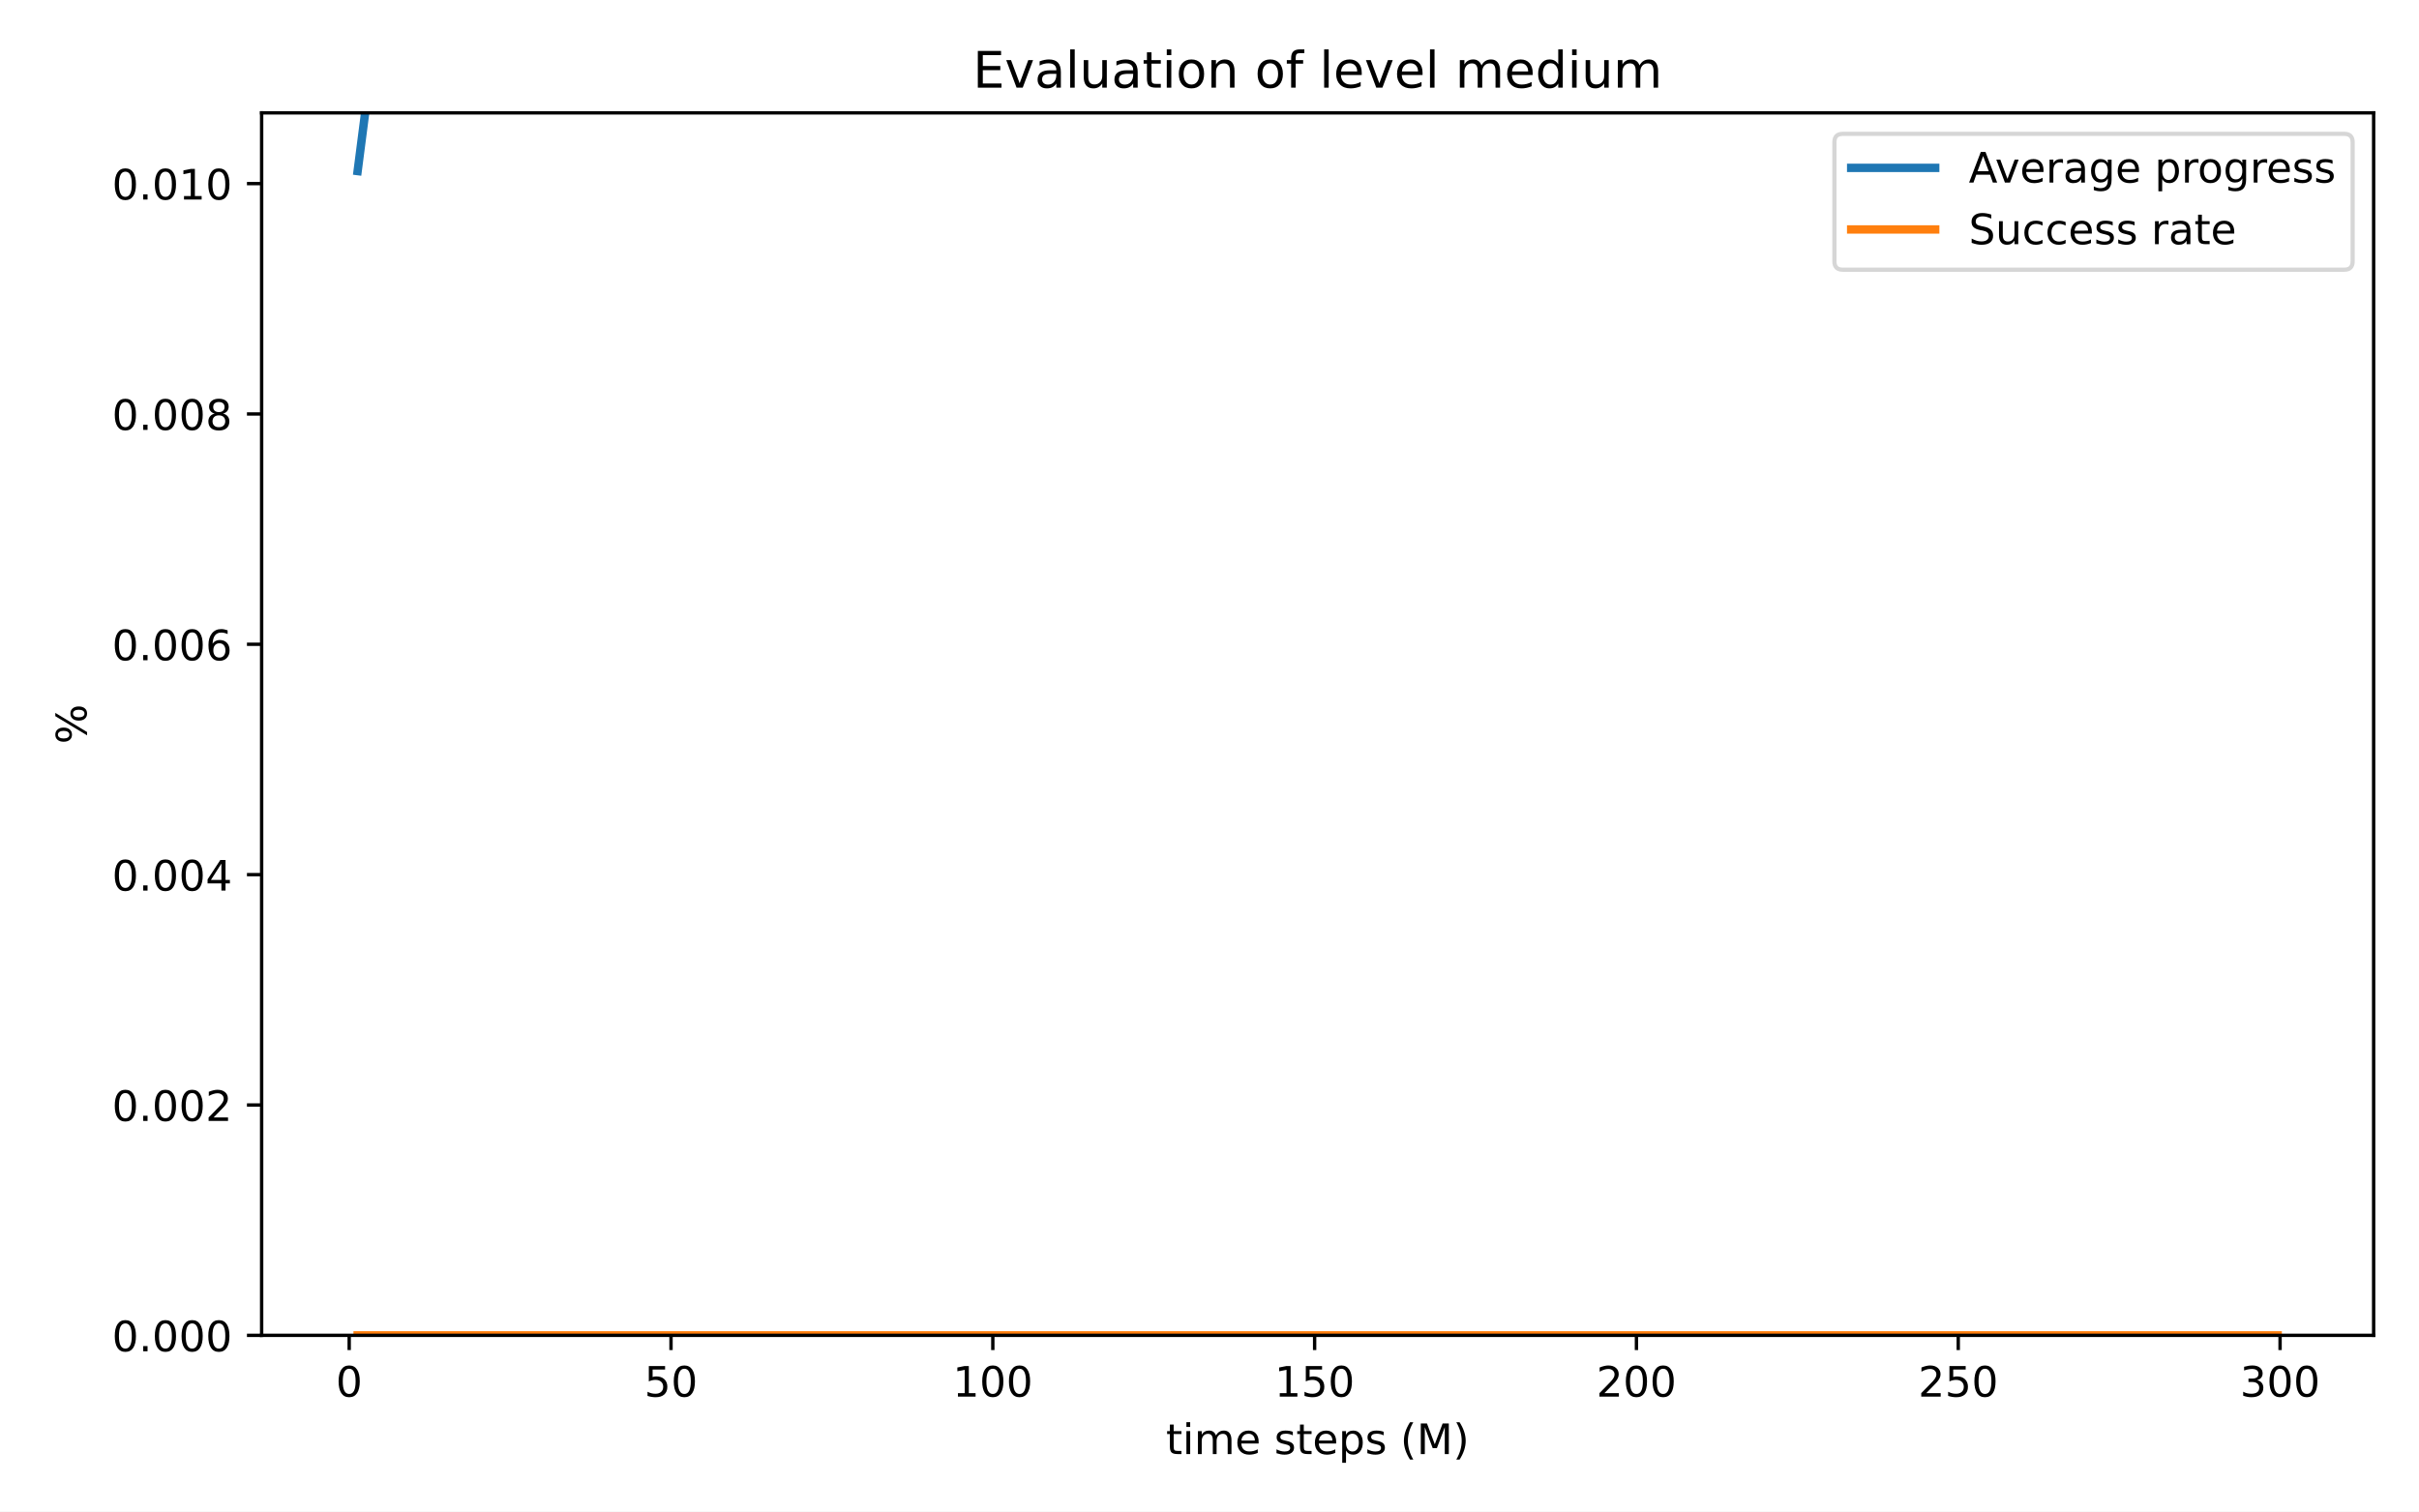
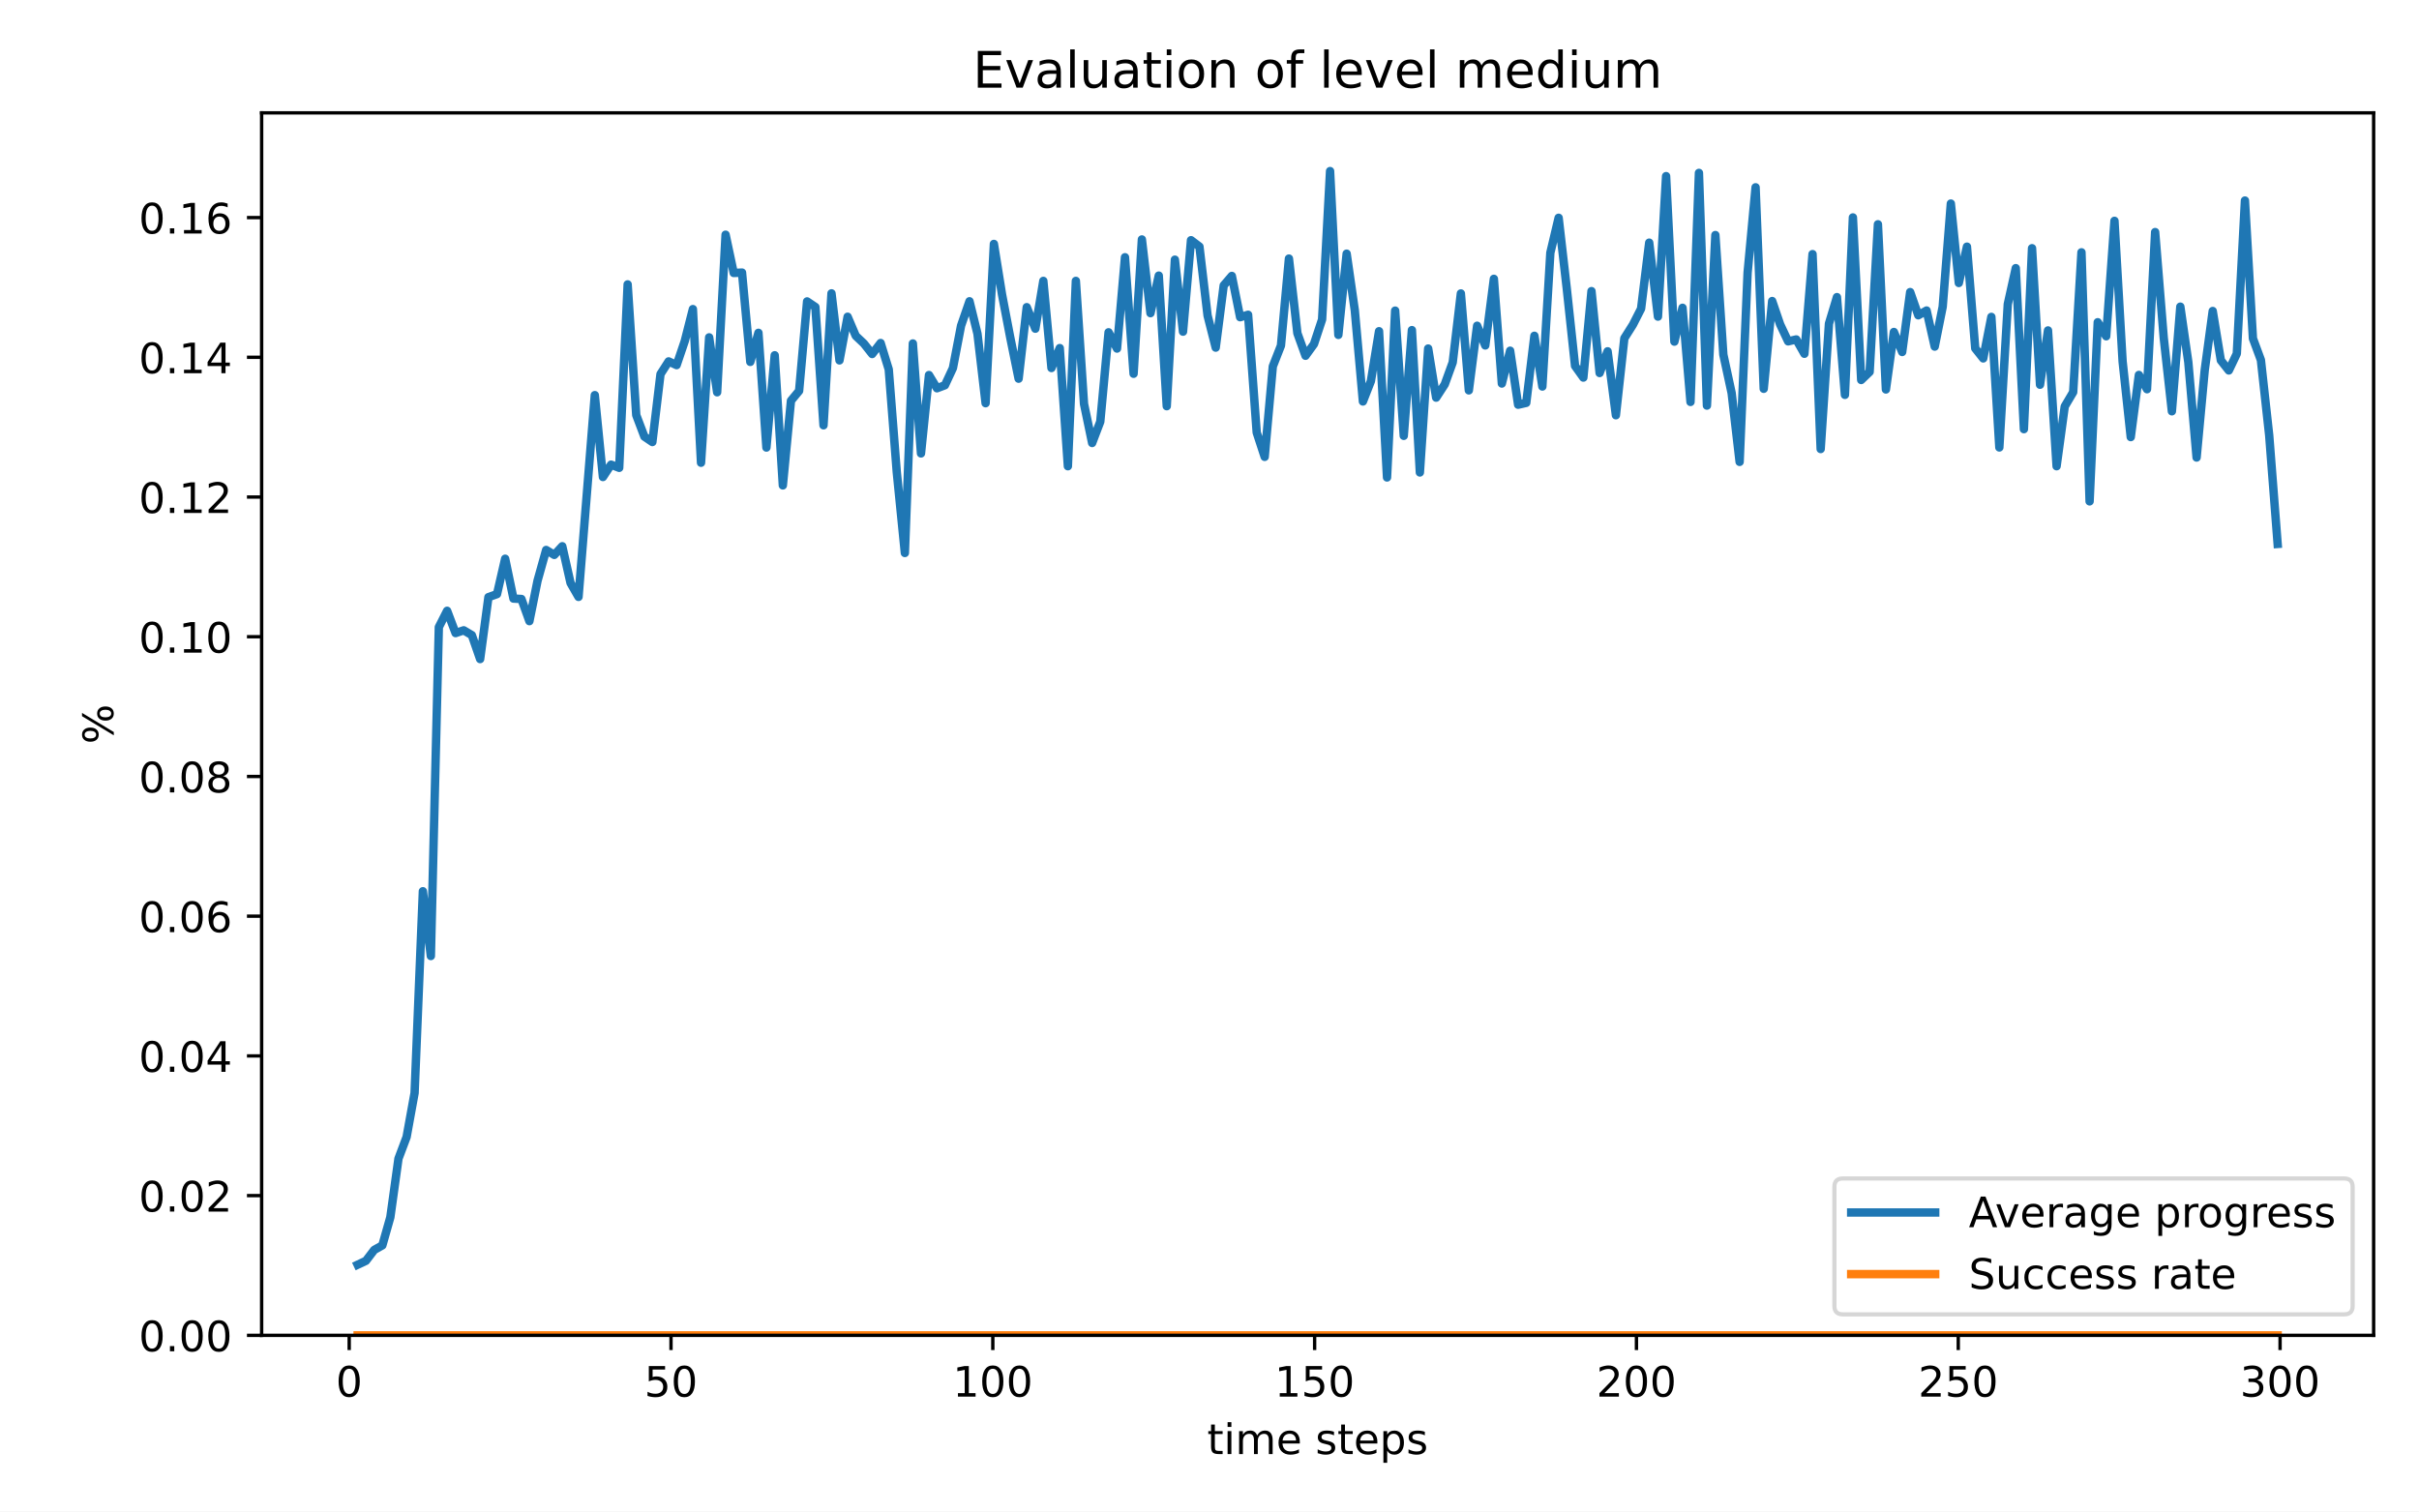
<svg xmlns="http://www.w3.org/2000/svg" xmlns:xlink="http://www.w3.org/1999/xlink" width="576pt" height="360pt" viewBox="0 0 576 360" version="1.1">
  <defs>
    <style type="text/css">*{stroke-linejoin: round; stroke-linecap: butt}</style>
  </defs>
  <g id="figure_1">
    <g id="patch_1">
      <path d="M 0 360  L 576 360  L 576 0  L 0 0  z " style="fill: #ffffff" />
    </g>
    <g id="axes_1">
      <g id="patch_2">
        <path d="M 62.3 318.04  L 565.2 318.04  L 565.2 26.88  L 62.3 26.88  z " style="fill: #ffffff" />
      </g>
      <g id="matplotlib.axis_1">
        <g id="xtick_1">
          <g id="line2d_1">
            <defs>
-               <path id="m593a479beb" d="M 0 0  L 0 3.5  " style="stroke: #000000; stroke-width: 0.8" />
-             </defs>
-             <g>
-               <use xlink:href="#m593a479beb" x="83.148" y="318.04" style="stroke: #000000; stroke-width: 0.8" />
+               <path id="m5a0df7fa68" d="M 0 0  L 0 3.5  " style="stroke: #000000; stroke-width: 0.8" />
+             </defs>
+             <g>
+               <use xlink:href="#m5a0df7fa68" x="83.148" y="318.04" style="stroke: #000000; stroke-width: 0.8" />
            </g>
          </g>
          <g id="text_1">
            <g transform="translate(79.96712 332.6384) scale(0.1 -0.1)">
              <defs>
                <path id="DejaVuSans-30" d="M 2034 4250  Q 1547 4250 1301 3770  Q 1056 3291 1056 2328  Q 1056 1369 1301 889  Q 1547 409 2034 409  Q 2525 409 2770 889  Q 3016 1369 3016 2328  Q 3016 3291 2770 3770  Q 2525 4250 2034 4250  z M 2034 4750  Q 2819 4750 3233 4129  Q 3647 3509 3647 2328  Q 3647 1150 3233 529  Q 2819 -91 2034 -91  Q 1250 -91 836 529  Q 422 1150 422 2328  Q 422 3509 836 4129  Q 1250 4750 2034 4750  z " transform="scale(0.015625)" />
              </defs>
              <use xlink:href="#DejaVuSans-30" />
            </g>
          </g>
        </g>
        <g id="xtick_2">
          <g id="line2d_2">
            <g>
-               <use xlink:href="#m593a479beb" x="159.777" y="318.04" style="stroke: #000000; stroke-width: 0.8" />
+               <use xlink:href="#m5a0df7fa68" x="159.777" y="318.04" style="stroke: #000000; stroke-width: 0.8" />
            </g>
          </g>
          <g id="text_2">
            <g transform="translate(153.4142 332.6384) scale(0.1 -0.1)">
              <defs>
                <path id="DejaVuSans-35" d="M 691 4666  L 3169 4666  L 3169 4134  L 1269 4134  L 1269 2991  Q 1406 3038 1543 3061  Q 1681 3084 1819 3084  Q 2600 3084 3056 2656  Q 3513 2228 3513 1497  Q 3513 744 3044 326  Q 2575 -91 1722 -91  Q 1428 -91 1123 -41  Q 819 9 494 109  L 494 744  Q 775 591 1075 516  Q 1375 441 1709 441  Q 2250 441 2565 725  Q 2881 1009 2881 1497  Q 2881 1984 2565 2268  Q 2250 2553 1709 2553  Q 1456 2553 1204 2497  Q 953 2441 691 2322  L 691 4666  z " transform="scale(0.015625)" />
              </defs>
              <use xlink:href="#DejaVuSans-35" />
              <use xlink:href="#DejaVuSans-30" transform="translate(63.62305 0)" />
            </g>
          </g>
        </g>
        <g id="xtick_3">
          <g id="line2d_3">
            <g>
-               <use xlink:href="#m593a479beb" x="236.405" y="318.04" style="stroke: #000000; stroke-width: 0.8" />
+               <use xlink:href="#m5a0df7fa68" x="236.405" y="318.04" style="stroke: #000000; stroke-width: 0.8" />
            </g>
          </g>
          <g id="text_3">
            <g transform="translate(226.8614 332.6384) scale(0.1 -0.1)">
              <defs>
                <path id="DejaVuSans-31" d="M 794 531  L 1825 531  L 1825 4091  L 703 3866  L 703 4441  L 1819 4666  L 2450 4666  L 2450 531  L 3481 531  L 3481 0  L 794 0  L 794 531  z " transform="scale(0.015625)" />
              </defs>
              <use xlink:href="#DejaVuSans-31" />
              <use xlink:href="#DejaVuSans-30" transform="translate(63.62305 0)" />
              <use xlink:href="#DejaVuSans-30" transform="translate(127.2461 0)" />
            </g>
          </g>
        </g>
        <g id="xtick_4">
          <g id="line2d_4">
            <g>
-               <use xlink:href="#m593a479beb" x="313.033" y="318.04" style="stroke: #000000; stroke-width: 0.8" />
+               <use xlink:href="#m5a0df7fa68" x="313.033" y="318.04" style="stroke: #000000; stroke-width: 0.8" />
            </g>
          </g>
          <g id="text_4">
            <g transform="translate(303.4897 332.6384) scale(0.1 -0.1)">
              <use xlink:href="#DejaVuSans-31" />
              <use xlink:href="#DejaVuSans-35" transform="translate(63.62305 0)" />
              <use xlink:href="#DejaVuSans-30" transform="translate(127.2461 0)" />
            </g>
          </g>
        </g>
        <g id="xtick_5">
          <g id="line2d_5">
            <g>
-               <use xlink:href="#m593a479beb" x="389.662" y="318.04" style="stroke: #000000; stroke-width: 0.8" />
+               <use xlink:href="#m5a0df7fa68" x="389.662" y="318.04" style="stroke: #000000; stroke-width: 0.8" />
            </g>
          </g>
          <g id="text_5">
            <g transform="translate(380.1181 332.6384) scale(0.1 -0.1)">
              <defs>
                <path id="DejaVuSans-32" d="M 1228 531  L 3431 531  L 3431 0  L 469 0  L 469 531  Q 828 903 1448 1529  Q 2069 2156 2228 2338  Q 2531 2678 2651 2914  Q 2772 3150 2772 3378  Q 2772 3750 2511 3984  Q 2250 4219 1831 4219  Q 1534 4219 1204 4116  Q 875 4013 500 3803  L 500 4441  Q 881 4594 1212 4672  Q 1544 4750 1819 4750  Q 2544 4750 2975 4387  Q 3406 4025 3406 3419  Q 3406 3131 3298 2873  Q 3191 2616 2906 2266  Q 2828 2175 2409 1742  Q 1991 1309 1228 531  z " transform="scale(0.015625)" />
              </defs>
              <use xlink:href="#DejaVuSans-32" />
              <use xlink:href="#DejaVuSans-30" transform="translate(63.62305 0)" />
              <use xlink:href="#DejaVuSans-30" transform="translate(127.2461 0)" />
            </g>
          </g>
        </g>
        <g id="xtick_6">
          <g id="line2d_6">
            <g>
-               <use xlink:href="#m593a479beb" x="466.29" y="318.04" style="stroke: #000000; stroke-width: 0.8" />
+               <use xlink:href="#m5a0df7fa68" x="466.29" y="318.04" style="stroke: #000000; stroke-width: 0.8" />
            </g>
          </g>
          <g id="text_6">
            <g transform="translate(456.7465 332.6384) scale(0.1 -0.1)">
              <use xlink:href="#DejaVuSans-32" />
              <use xlink:href="#DejaVuSans-35" transform="translate(63.62305 0)" />
              <use xlink:href="#DejaVuSans-30" transform="translate(127.2461 0)" />
            </g>
          </g>
        </g>
        <g id="xtick_7">
          <g id="line2d_7">
            <g>
-               <use xlink:href="#m593a479beb" x="542.919" y="318.04" style="stroke: #000000; stroke-width: 0.8" />
+               <use xlink:href="#m5a0df7fa68" x="542.919" y="318.04" style="stroke: #000000; stroke-width: 0.8" />
            </g>
          </g>
          <g id="text_7">
            <g transform="translate(533.3749 332.6384) scale(0.1 -0.1)">
              <defs>
                <path id="DejaVuSans-33" d="M 2597 2516  Q 3050 2419 3304 2112  Q 3559 1806 3559 1356  Q 3559 666 3084 287  Q 2609 -91 1734 -91  Q 1441 -91 1130 -33  Q 819 25 488 141  L 488 750  Q 750 597 1062 519  Q 1375 441 1716 441  Q 2309 441 2620 675  Q 2931 909 2931 1356  Q 2931 1769 2642 2001  Q 2353 2234 1838 2234  L 1294 2234  L 1294 2753  L 1863 2753  Q 2328 2753 2575 2939  Q 2822 3125 2822 3475  Q 2822 3834 2567 4026  Q 2313 4219 1838 4219  Q 1578 4219 1281 4162  Q 984 4106 628 3988  L 628 4550  Q 988 4650 1302 4700  Q 1616 4750 1894 4750  Q 2613 4750 3031 4423  Q 3450 4097 3450 3541  Q 3450 3153 3228 2886  Q 3006 2619 2597 2516  z " transform="scale(0.015625)" />
              </defs>
              <use xlink:href="#DejaVuSans-33" />
              <use xlink:href="#DejaVuSans-30" transform="translate(63.62305 0)" />
              <use xlink:href="#DejaVuSans-30" transform="translate(127.2461 0)" />
            </g>
          </g>
        </g>
        <g id="text_8">
-           <g transform="translate(277.6398 346.3166) scale(0.1 -0.1)">
+           <g transform="translate(287.4445 346.3166) scale(0.1 -0.1)">
            <defs>
              <path id="DejaVuSans-74" d="M 1172 4494  L 1172 3500  L 2356 3500  L 2356 3053  L 1172 3053  L 1172 1153  Q 1172 725 1289 603  Q 1406 481 1766 481  L 2356 481  L 2356 0  L 1766 0  Q 1100 0 847 248  Q 594 497 594 1153  L 594 3053  L 172 3053  L 172 3500  L 594 3500  L 594 4494  L 1172 4494  z " transform="scale(0.015625)" />
              <path id="DejaVuSans-69" d="M 603 3500  L 1178 3500  L 1178 0  L 603 0  L 603 3500  z M 603 4863  L 1178 4863  L 1178 4134  L 603 4134  L 603 4863  z " transform="scale(0.015625)" />
              <path id="DejaVuSans-6d" d="M 3328 2828  Q 3544 3216 3844 3400  Q 4144 3584 4550 3584  Q 5097 3584 5394 3201  Q 5691 2819 5691 2113  L 5691 0  L 5113 0  L 5113 2094  Q 5113 2597 4934 2840  Q 4756 3084 4391 3084  Q 3944 3084 3684 2787  Q 3425 2491 3425 1978  L 3425 0  L 2847 0  L 2847 2094  Q 2847 2600 2669 2842  Q 2491 3084 2119 3084  Q 1678 3084 1418 2786  Q 1159 2488 1159 1978  L 1159 0  L 581 0  L 581 3500  L 1159 3500  L 1159 2956  Q 1356 3278 1631 3431  Q 1906 3584 2284 3584  Q 2666 3584 2933 3390  Q 3200 3197 3328 2828  z " transform="scale(0.015625)" />
              <path id="DejaVuSans-65" d="M 3597 1894  L 3597 1613  L 953 1613  Q 991 1019 1311 708  Q 1631 397 2203 397  Q 2534 397 2845 478  Q 3156 559 3463 722  L 3463 178  Q 3153 47 2828 -22  Q 2503 -91 2169 -91  Q 1331 -91 842 396  Q 353 884 353 1716  Q 353 2575 817 3079  Q 1281 3584 2069 3584  Q 2775 3584 3186 3129  Q 3597 2675 3597 1894  z M 3022 2063  Q 3016 2534 2758 2815  Q 2500 3097 2075 3097  Q 1594 3097 1305 2825  Q 1016 2553 972 2059  L 3022 2063  z " transform="scale(0.015625)" />
              <path id="DejaVuSans-20" transform="scale(0.015625)" />
              <path id="DejaVuSans-73" d="M 2834 3397  L 2834 2853  Q 2591 2978 2328 3040  Q 2066 3103 1784 3103  Q 1356 3103 1142 2972  Q 928 2841 928 2578  Q 928 2378 1081 2264  Q 1234 2150 1697 2047  L 1894 2003  Q 2506 1872 2764 1633  Q 3022 1394 3022 966  Q 3022 478 2636 193  Q 2250 -91 1575 -91  Q 1294 -91 989 -36  Q 684 19 347 128  L 347 722  Q 666 556 975 473  Q 1284 391 1588 391  Q 1994 391 2212 530  Q 2431 669 2431 922  Q 2431 1156 2273 1281  Q 2116 1406 1581 1522  L 1381 1569  Q 847 1681 609 1914  Q 372 2147 372 2553  Q 372 3047 722 3315  Q 1072 3584 1716 3584  Q 2034 3584 2315 3537  Q 2597 3491 2834 3397  z " transform="scale(0.015625)" />
              <path id="DejaVuSans-70" d="M 1159 525  L 1159 -1331  L 581 -1331  L 581 3500  L 1159 3500  L 1159 2969  Q 1341 3281 1617 3432  Q 1894 3584 2278 3584  Q 2916 3584 3314 3078  Q 3713 2572 3713 1747  Q 3713 922 3314 415  Q 2916 -91 2278 -91  Q 1894 -91 1617 61  Q 1341 213 1159 525  z M 3116 1747  Q 3116 2381 2855 2742  Q 2594 3103 2138 3103  Q 1681 3103 1420 2742  Q 1159 2381 1159 1747  Q 1159 1113 1420 752  Q 1681 391 2138 391  Q 2594 391 2855 752  Q 3116 1113 3116 1747  z " transform="scale(0.015625)" />
-               <path id="DejaVuSans-28" d="M 1984 4856  Q 1566 4138 1362 3434  Q 1159 2731 1159 2009  Q 1159 1288 1364 580  Q 1569 -128 1984 -844  L 1484 -844  Q 1016 -109 783 600  Q 550 1309 550 2009  Q 550 2706 781 3412  Q 1013 4119 1484 4856  L 1984 4856  z " transform="scale(0.015625)" />
-               <path id="DejaVuSans-4d" d="M 628 4666  L 1569 4666  L 2759 1491  L 3956 4666  L 4897 4666  L 4897 0  L 4281 0  L 4281 4097  L 3078 897  L 2444 897  L 1241 4097  L 1241 0  L 628 0  L 628 4666  z " transform="scale(0.015625)" />
-               <path id="DejaVuSans-29" d="M 513 4856  L 1013 4856  Q 1481 4119 1714 3412  Q 1947 2706 1947 2009  Q 1947 1309 1714 600  Q 1481 -109 1013 -844  L 513 -844  Q 928 -128 1133 580  Q 1338 1288 1338 2009  Q 1338 2731 1133 3434  Q 928 4138 513 4856  z " transform="scale(0.015625)" />
            </defs>
            <use xlink:href="#DejaVuSans-74" />
            <use xlink:href="#DejaVuSans-69" transform="translate(39.20898 0)" />
            <use xlink:href="#DejaVuSans-6d" transform="translate(66.99219 0)" />
            <use xlink:href="#DejaVuSans-65" transform="translate(164.4043 0)" />
            <use xlink:href="#DejaVuSans-20" transform="translate(225.9277 0)" />
            <use xlink:href="#DejaVuSans-73" transform="translate(257.7148 0)" />
            <use xlink:href="#DejaVuSans-74" transform="translate(309.8145 0)" />
            <use xlink:href="#DejaVuSans-65" transform="translate(349.0234 0)" />
            <use xlink:href="#DejaVuSans-70" transform="translate(410.5469 0)" />
            <use xlink:href="#DejaVuSans-73" transform="translate(474.0234 0)" />
-             <use xlink:href="#DejaVuSans-20" transform="translate(526.123 0)" />
-             <use xlink:href="#DejaVuSans-28" transform="translate(557.9102 0)" />
-             <use xlink:href="#DejaVuSans-4d" transform="translate(596.9238 0)" />
-             <use xlink:href="#DejaVuSans-29" transform="translate(683.2031 0)" />
          </g>
        </g>
      </g>
      <g id="matplotlib.axis_2">
        <g id="ytick_1">
          <g id="line2d_8">
            <defs>
-               <path id="mda7698046b" d="M 0 0  L -3.5 0  " style="stroke: #000000; stroke-width: 0.8" />
-             </defs>
-             <g>
-               <use xlink:href="#mda7698046b" x="62.3" y="318.04" style="stroke: #000000; stroke-width: 0.8" />
+               <path id="m6da46400db" d="M 0 0  L -3.5 0  " style="stroke: #000000; stroke-width: 0.8" />
+             </defs>
+             <g>
+               <use xlink:href="#m6da46400db" x="62.3" y="318.04" style="stroke: #000000; stroke-width: 0.8" />
            </g>
          </g>
          <g id="text_9">
-             <g transform="translate(26.67188 321.8392) scale(0.1 -0.1)">
+             <g transform="translate(33.03437 321.8392) scale(0.1 -0.1)">
              <defs>
                <path id="DejaVuSans-2e" d="M 684 794  L 1344 794  L 1344 0  L 684 0  L 684 794  z " transform="scale(0.015625)" />
              </defs>
              <use xlink:href="#DejaVuSans-30" />
              <use xlink:href="#DejaVuSans-2e" transform="translate(63.62305 0)" />
              <use xlink:href="#DejaVuSans-30" transform="translate(95.41016 0)" />
              <use xlink:href="#DejaVuSans-30" transform="translate(159.0332 0)" />
-               <use xlink:href="#DejaVuSans-30" transform="translate(222.6562 0)" />
            </g>
          </g>
        </g>
        <g id="ytick_2">
          <g id="line2d_9">
            <g>
-               <use xlink:href="#mda7698046b" x="62.3" y="263.177" style="stroke: #000000; stroke-width: 0.8" />
+               <use xlink:href="#m6da46400db" x="62.3" y="284.762" style="stroke: #000000; stroke-width: 0.8" />
            </g>
          </g>
          <g id="text_10">
-             <g transform="translate(26.67188 266.9765) scale(0.1 -0.1)">
+             <g transform="translate(33.03437 288.5615) scale(0.1 -0.1)">
              <use xlink:href="#DejaVuSans-30" />
              <use xlink:href="#DejaVuSans-2e" transform="translate(63.62305 0)" />
              <use xlink:href="#DejaVuSans-30" transform="translate(95.41016 0)" />
-               <use xlink:href="#DejaVuSans-30" transform="translate(159.0332 0)" />
-               <use xlink:href="#DejaVuSans-32" transform="translate(222.6562 0)" />
+               <use xlink:href="#DejaVuSans-32" transform="translate(159.0332 0)" />
            </g>
          </g>
        </g>
        <g id="ytick_3">
          <g id="line2d_10">
            <g>
-               <use xlink:href="#mda7698046b" x="62.3" y="208.314" style="stroke: #000000; stroke-width: 0.8" />
+               <use xlink:href="#m6da46400db" x="62.3" y="251.485" style="stroke: #000000; stroke-width: 0.8" />
            </g>
          </g>
          <g id="text_11">
-             <g transform="translate(26.67188 212.1137) scale(0.1 -0.1)">
+             <g transform="translate(33.03437 255.2838) scale(0.1 -0.1)">
              <defs>
                <path id="DejaVuSans-34" d="M 2419 4116  L 825 1625  L 2419 1625  L 2419 4116  z M 2253 4666  L 3047 4666  L 3047 1625  L 3713 1625  L 3713 1100  L 3047 1100  L 3047 0  L 2419 0  L 2419 1100  L 313 1100  L 313 1709  L 2253 4666  z " transform="scale(0.015625)" />
              </defs>
              <use xlink:href="#DejaVuSans-30" />
              <use xlink:href="#DejaVuSans-2e" transform="translate(63.62305 0)" />
              <use xlink:href="#DejaVuSans-30" transform="translate(95.41016 0)" />
-               <use xlink:href="#DejaVuSans-30" transform="translate(159.0332 0)" />
-               <use xlink:href="#DejaVuSans-34" transform="translate(222.6562 0)" />
+               <use xlink:href="#DejaVuSans-34" transform="translate(159.0332 0)" />
            </g>
          </g>
        </g>
        <g id="ytick_4">
          <g id="line2d_11">
            <g>
-               <use xlink:href="#mda7698046b" x="62.3" y="153.452" style="stroke: #000000; stroke-width: 0.8" />
+               <use xlink:href="#m6da46400db" x="62.3" y="218.207" style="stroke: #000000; stroke-width: 0.8" />
            </g>
          </g>
          <g id="text_12">
-             <g transform="translate(26.67188 157.2509) scale(0.1 -0.1)">
+             <g transform="translate(33.03437 222.006) scale(0.1 -0.1)">
              <defs>
                <path id="DejaVuSans-36" d="M 2113 2584  Q 1688 2584 1439 2293  Q 1191 2003 1191 1497  Q 1191 994 1439 701  Q 1688 409 2113 409  Q 2538 409 2786 701  Q 3034 994 3034 1497  Q 3034 2003 2786 2293  Q 2538 2584 2113 2584  z M 3366 4563  L 3366 3988  Q 3128 4100 2886 4159  Q 2644 4219 2406 4219  Q 1781 4219 1451 3797  Q 1122 3375 1075 2522  Q 1259 2794 1537 2939  Q 1816 3084 2150 3084  Q 2853 3084 3261 2657  Q 3669 2231 3669 1497  Q 3669 778 3244 343  Q 2819 -91 2113 -91  Q 1303 -91 875 529  Q 447 1150 447 2328  Q 447 3434 972 4092  Q 1497 4750 2381 4750  Q 2619 4750 2861 4703  Q 3103 4656 3366 4563  z " transform="scale(0.015625)" />
              </defs>
              <use xlink:href="#DejaVuSans-30" />
              <use xlink:href="#DejaVuSans-2e" transform="translate(63.62305 0)" />
              <use xlink:href="#DejaVuSans-30" transform="translate(95.41016 0)" />
-               <use xlink:href="#DejaVuSans-30" transform="translate(159.0332 0)" />
-               <use xlink:href="#DejaVuSans-36" transform="translate(222.6562 0)" />
+               <use xlink:href="#DejaVuSans-36" transform="translate(159.0332 0)" />
            </g>
          </g>
        </g>
        <g id="ytick_5">
          <g id="line2d_12">
            <g>
-               <use xlink:href="#mda7698046b" x="62.3" y="98.589" style="stroke: #000000; stroke-width: 0.8" />
+               <use xlink:href="#m6da46400db" x="62.3" y="184.929" style="stroke: #000000; stroke-width: 0.8" />
            </g>
          </g>
          <g id="text_13">
-             <g transform="translate(26.67188 102.3882) scale(0.1 -0.1)">
+             <g transform="translate(33.03437 188.7283) scale(0.1 -0.1)">
              <defs>
                <path id="DejaVuSans-38" d="M 2034 2216  Q 1584 2216 1326 1975  Q 1069 1734 1069 1313  Q 1069 891 1326 650  Q 1584 409 2034 409  Q 2484 409 2743 651  Q 3003 894 3003 1313  Q 3003 1734 2745 1975  Q 2488 2216 2034 2216  z M 1403 2484  Q 997 2584 770 2862  Q 544 3141 544 3541  Q 544 4100 942 4425  Q 1341 4750 2034 4750  Q 2731 4750 3128 4425  Q 3525 4100 3525 3541  Q 3525 3141 3298 2862  Q 3072 2584 2669 2484  Q 3125 2378 3379 2068  Q 3634 1759 3634 1313  Q 3634 634 3220 271  Q 2806 -91 2034 -91  Q 1263 -91 848 271  Q 434 634 434 1313  Q 434 1759 690 2068  Q 947 2378 1403 2484  z M 1172 3481  Q 1172 3119 1398 2916  Q 1625 2713 2034 2713  Q 2441 2713 2670 2916  Q 2900 3119 2900 3481  Q 2900 3844 2670 4047  Q 2441 4250 2034 4250  Q 1625 4250 1398 4047  Q 1172 3844 1172 3481  z " transform="scale(0.015625)" />
              </defs>
              <use xlink:href="#DejaVuSans-30" />
              <use xlink:href="#DejaVuSans-2e" transform="translate(63.62305 0)" />
              <use xlink:href="#DejaVuSans-30" transform="translate(95.41016 0)" />
-               <use xlink:href="#DejaVuSans-30" transform="translate(159.0332 0)" />
-               <use xlink:href="#DejaVuSans-38" transform="translate(222.6562 0)" />
+               <use xlink:href="#DejaVuSans-38" transform="translate(159.0332 0)" />
            </g>
          </g>
        </g>
        <g id="ytick_6">
          <g id="line2d_13">
            <g>
-               <use xlink:href="#mda7698046b" x="62.3" y="43.726" style="stroke: #000000; stroke-width: 0.8" />
+               <use xlink:href="#m6da46400db" x="62.3" y="151.651" style="stroke: #000000; stroke-width: 0.8" />
            </g>
          </g>
          <g id="text_14">
-             <g transform="translate(26.67188 47.52544) scale(0.1 -0.1)">
-               <use xlink:href="#DejaVuSans-30" />
-               <use xlink:href="#DejaVuSans-2e" transform="translate(63.62305 0)" />
-               <use xlink:href="#DejaVuSans-30" transform="translate(95.41016 0)" />
-               <use xlink:href="#DejaVuSans-31" transform="translate(159.0332 0)" />
-               <use xlink:href="#DejaVuSans-30" transform="translate(222.6562 0)" />
-             </g>
-           </g>
-         </g>
-         <g id="text_15">
-           <g transform="translate(20.59219 177.2108) rotate(-90) scale(0.1 -0.1)">
+             <g transform="translate(33.03437 155.4506) scale(0.1 -0.1)">
+               <use xlink:href="#DejaVuSans-30" />
+               <use xlink:href="#DejaVuSans-2e" transform="translate(63.62305 0)" />
+               <use xlink:href="#DejaVuSans-31" transform="translate(95.41016 0)" />
+               <use xlink:href="#DejaVuSans-30" transform="translate(159.0332 0)" />
+             </g>
+           </g>
+         </g>
+         <g id="ytick_7">
+           <g id="line2d_14">
+             <g>
+               <use xlink:href="#m6da46400db" x="62.3" y="118.374" style="stroke: #000000; stroke-width: 0.8" />
+             </g>
+           </g>
+           <g id="text_15">
+             <g transform="translate(33.03437 122.1728) scale(0.1 -0.1)">
+               <use xlink:href="#DejaVuSans-30" />
+               <use xlink:href="#DejaVuSans-2e" transform="translate(63.62305 0)" />
+               <use xlink:href="#DejaVuSans-31" transform="translate(95.41016 0)" />
+               <use xlink:href="#DejaVuSans-32" transform="translate(159.0332 0)" />
+             </g>
+           </g>
+         </g>
+         <g id="ytick_8">
+           <g id="line2d_15">
+             <g>
+               <use xlink:href="#m6da46400db" x="62.3" y="85.096" style="stroke: #000000; stroke-width: 0.8" />
+             </g>
+           </g>
+           <g id="text_16">
+             <g transform="translate(33.03437 88.89512) scale(0.1 -0.1)">
+               <use xlink:href="#DejaVuSans-30" />
+               <use xlink:href="#DejaVuSans-2e" transform="translate(63.62305 0)" />
+               <use xlink:href="#DejaVuSans-31" transform="translate(95.41016 0)" />
+               <use xlink:href="#DejaVuSans-34" transform="translate(159.0332 0)" />
+             </g>
+           </g>
+         </g>
+         <g id="ytick_9">
+           <g id="line2d_16">
+             <g>
+               <use xlink:href="#m6da46400db" x="62.3" y="51.818" style="stroke: #000000; stroke-width: 0.8" />
+             </g>
+           </g>
+           <g id="text_17">
+             <g transform="translate(33.03437 55.61739) scale(0.1 -0.1)">
+               <use xlink:href="#DejaVuSans-30" />
+               <use xlink:href="#DejaVuSans-2e" transform="translate(63.62305 0)" />
+               <use xlink:href="#DejaVuSans-31" transform="translate(95.41016 0)" />
+               <use xlink:href="#DejaVuSans-36" transform="translate(159.0332 0)" />
+             </g>
+           </g>
+         </g>
+         <g id="text_18">
+           <g transform="translate(26.95469 177.2108) rotate(-90) scale(0.1 -0.1)">
            <defs>
              <path id="DejaVuSans-25" d="M 4653 2053  Q 4381 2053 4226 1822  Q 4072 1591 4072 1178  Q 4072 772 4226 539  Q 4381 306 4653 306  Q 4919 306 5073 539  Q 5228 772 5228 1178  Q 5228 1588 5073 1820  Q 4919 2053 4653 2053  z M 4653 2450  Q 5147 2450 5437 2106  Q 5728 1763 5728 1178  Q 5728 594 5436 251  Q 5144 -91 4653 -91  Q 4153 -91 3862 251  Q 3572 594 3572 1178  Q 3572 1766 3864 2108  Q 4156 2450 4653 2450  z M 1428 4353  Q 1159 4353 1004 4120  Q 850 3888 850 3481  Q 850 3069 1003 2837  Q 1156 2606 1428 2606  Q 1700 2606 1854 2837  Q 2009 3069 2009 3481  Q 2009 3884 1853 4118  Q 1697 4353 1428 4353  z M 4250 4750  L 4750 4750  L 1831 -91  L 1331 -91  L 4250 4750  z M 1428 4750  Q 1922 4750 2215 4408  Q 2509 4066 2509 3481  Q 2509 2891 2217 2550  Q 1925 2209 1428 2209  Q 931 2209 642 2551  Q 353 2894 353 3481  Q 353 4063 643 4406  Q 934 4750 1428 4750  z " transform="scale(0.015625)" />
            </defs>
            <use xlink:href="#DejaVuSans-25" />
          </g>
        </g>
      </g>
-       <g id="line2d_14">
-         <path d="M 85.159 40.745  L 87.133 25.423  L 88.353 -1  L 88.353 -1  " clip-path="url(#pcde7880ab7)" style="fill: none; stroke: #1f77b4; stroke-width: 2; stroke-linecap: square" />
-       </g>
-       <g id="line2d_15">
-         <path d="M 85.159 318.04  L 542.341 318.04  L 542.341 318.04  " clip-path="url(#pcde7880ab7)" style="fill: none; stroke: #ff7f0e; stroke-width: 2; stroke-linecap: square" />
+       <g id="line2d_17">
+         <path d="M 85.159 301.22  L 87.133 300.291  L 89.107 297.697  L 91.044 296.606  L 92.945 289.915  L 94.882 275.952  L 96.819 270.798  L 98.719 260.321  L 100.693 212.268  L 102.594 227.696  L 104.494 149.366  L 106.468 145.476  L 108.479 150.784  L 110.416 150.121  L 112.353 151.273  L 114.327 156.969  L 116.301 142.227  L 118.348 141.496  L 120.285 133.077  L 122.259 142.562  L 124.16 142.662  L 126.06 147.938  L 127.997 138.314  L 130.045 130.985  L 131.982 132.162  L 133.882 130.102  L 135.856 138.86  L 137.757 142.166  L 141.631 94.108  L 143.568 113.61  L 145.505 110.666  L 147.442 111.422  L 149.453 67.733  L 151.501 98.868  L 153.438 103.983  L 155.338 105.275  L 157.275 89.1  L 159.213 86.075  L 161.113 86.961  L 163.05 81.238  L 164.987 73.619  L 166.924 110.213  L 168.862 80.35  L 170.762 93.428  L 172.773 55.899  L 174.71 65.013  L 176.684 64.921  L 178.658 86.192  L 180.595 79.27  L 182.495 106.593  L 184.469 84.62  L 186.406 115.61  L 188.343 95.433  L 190.281 93.096  L 192.181 71.79  L 194.155 73.123  L 196.092 101.295  L 197.992 69.87  L 199.893 85.832  L 201.83 75.438  L 203.767 79.99  L 205.704 81.816  L 207.678 84.314  L 209.689 81.695  L 211.626 87.98  L 213.527 112.352  L 215.464 131.708  L 217.364 81.803  L 219.301 107.992  L 221.202 89.322  L 223.102 92.471  L 225.002 91.751  L 226.903 87.666  L 228.84 77.577  L 230.851 71.756  L 232.751 79.486  L 234.688 96.03  L 236.662 58.096  L 238.599 70.147  L 240.536 80.277  L 242.547 90.191  L 244.484 73.161  L 246.532 78.286  L 248.432 66.901  L 250.369 87.649  L 252.343 82.902  L 254.28 111.04  L 256.181 66.9  L 258.118 96.194  L 260.055 105.504  L 261.992 100.428  L 263.966 79.143  L 265.977 83.019  L 267.877 61.271  L 269.925 89.022  L 271.899 57.032  L 273.946 74.587  L 275.92 65.644  L 277.821 96.743  L 279.758 61.845  L 281.695 78.99  L 283.595 57.209  L 285.606 58.731  L 287.543 75.154  L 289.48 82.793  L 291.381 67.978  L 293.318 65.719  L 295.292 75.55  L 297.192 74.969  L 299.24 103.005  L 301.14 108.811  L 303.077 87.258  L 305.014 82.311  L 306.915 61.584  L 308.925 79.361  L 310.863 84.731  L 312.873 81.953  L 314.811 76.089  L 316.711 40.745  L 318.685 79.761  L 320.659 60.42  L 322.596 73.896  L 324.533 95.618  L 326.433 90.765  L 328.371 78.886  L 330.271 113.717  L 332.208 73.983  L 334.256 103.802  L 336.193 78.625  L 338.093 112.526  L 340.067 83.01  L 341.968 94.705  L 344.015 91.544  L 345.915 86.302  L 347.853 69.894  L 349.753 92.972  L 351.727 77.584  L 353.664 82.279  L 355.712 66.408  L 357.612 91.344  L 359.586 83.531  L 361.486 96.389  L 363.423 95.951  L 365.361 79.976  L 367.261 92.056  L 369.161 60.206  L 371.135 51.873  L 373.072 68.736  L 375.046 87.157  L 377.02 89.929  L 378.957 69.339  L 380.895 88.841  L 382.795 83.671  L 384.769 98.898  L 386.78 80.569  L 388.827 77.328  L 390.764 73.528  L 392.701 57.794  L 394.786 75.41  L 396.723 41.951  L 398.697 81.366  L 400.634 73.309  L 402.534 95.73  L 404.545 41.183  L 406.446 96.598  L 408.456 55.981  L 410.357 84.468  L 412.331 93.617  L 414.231 110.006  L 416.131 64.944  L 418.032 44.609  L 419.969 92.596  L 421.98 71.704  L 423.88 77.268  L 425.78 81.301  L 427.717 80.844  L 429.655 84.257  L 431.592 60.523  L 433.529 106.944  L 435.503 77.08  L 437.403 70.766  L 439.304 94.044  L 441.204 51.787  L 443.178 90.498  L 445.189 88.568  L 447.163 53.42  L 449.063 92.756  L 450.963 79.07  L 452.937 83.831  L 454.838 69.566  L 456.775 75.092  L 458.749 73.955  L 460.686 82.549  L 462.586 73.052  L 464.524 48.482  L 466.424 67.398  L 468.361 58.746  L 470.335 82.97  L 472.235 85.36  L 474.173 75.478  L 476.073 106.568  L 478.084 72.441  L 479.984 63.865  L 481.921 102.212  L 483.858 59.121  L 485.759 91.631  L 487.659 78.702  L 489.707 111.038  L 491.644 96.801  L 493.654 93.398  L 495.628 60.096  L 497.566 119.41  L 499.503 76.748  L 501.513 80.089  L 503.487 52.597  L 505.425 86.078  L 507.362 104.101  L 509.299 89.299  L 511.236 92.695  L 513.173 55.275  L 515.221 80.496  L 517.158 97.956  L 519.169 73.038  L 521.069 86.25  L 523.043 108.97  L 524.98 88.131  L 526.88 74.072  L 528.818 85.828  L 530.718 88.231  L 532.618 84.238  L 534.555 47.764  L 536.456 80.614  L 538.356 85.756  L 540.33 103.678  L 542.341 129.551  L 542.341 129.551  " clip-path="url(#pdeeaf9ccca)" style="fill: none; stroke: #1f77b4; stroke-width: 2; stroke-linecap: square" />
+       </g>
+       <g id="line2d_18">
+         <path d="M 85.159 318.04  L 542.341 318.04  L 542.341 318.04  " clip-path="url(#pdeeaf9ccca)" style="fill: none; stroke: #ff7f0e; stroke-width: 2; stroke-linecap: square" />
      </g>
      <g id="patch_3">
        <path d="M 62.3 318.04  L 62.3 26.88  " style="fill: none; stroke: #000000; stroke-width: 0.8; stroke-linejoin: miter; stroke-linecap: square" />
      </g>
      <g id="patch_4">
        <path d="M 565.2 318.04  L 565.2 26.88  " style="fill: none; stroke: #000000; stroke-width: 0.8; stroke-linejoin: miter; stroke-linecap: square" />
      </g>
      <g id="patch_5">
        <path d="M 62.3 318.04  L 565.2 318.04  " style="fill: none; stroke: #000000; stroke-width: 0.8; stroke-linejoin: miter; stroke-linecap: square" />
      </g>
      <g id="patch_6">
        <path d="M 62.3 26.88  L 565.2 26.88  " style="fill: none; stroke: #000000; stroke-width: 0.8; stroke-linejoin: miter; stroke-linecap: square" />
      </g>
-       <g id="text_16">
+       <g id="text_19">
        <g transform="translate(231.6597 20.88) scale(0.12 -0.12)">
          <defs>
            <path id="DejaVuSans-45" d="M 628 4666  L 3578 4666  L 3578 4134  L 1259 4134  L 1259 2753  L 3481 2753  L 3481 2222  L 1259 2222  L 1259 531  L 3634 531  L 3634 0  L 628 0  L 628 4666  z " transform="scale(0.015625)" />
            <path id="DejaVuSans-76" d="M 191 3500  L 800 3500  L 1894 563  L 2988 3500  L 3597 3500  L 2284 0  L 1503 0  L 191 3500  z " transform="scale(0.015625)" />
            <path id="DejaVuSans-61" d="M 2194 1759  Q 1497 1759 1228 1600  Q 959 1441 959 1056  Q 959 750 1161 570  Q 1363 391 1709 391  Q 2188 391 2477 730  Q 2766 1069 2766 1631  L 2766 1759  L 2194 1759  z M 3341 1997  L 3341 0  L 2766 0  L 2766 531  Q 2569 213 2275 61  Q 1981 -91 1556 -91  Q 1019 -91 701 211  Q 384 513 384 1019  Q 384 1609 779 1909  Q 1175 2209 1959 2209  L 2766 2209  L 2766 2266  Q 2766 2663 2505 2880  Q 2244 3097 1772 3097  Q 1472 3097 1187 3025  Q 903 2953 641 2809  L 641 3341  Q 956 3463 1253 3523  Q 1550 3584 1831 3584  Q 2591 3584 2966 3190  Q 3341 2797 3341 1997  z " transform="scale(0.015625)" />
            <path id="DejaVuSans-6c" d="M 603 4863  L 1178 4863  L 1178 0  L 603 0  L 603 4863  z " transform="scale(0.015625)" />
            <path id="DejaVuSans-75" d="M 544 1381  L 544 3500  L 1119 3500  L 1119 1403  Q 1119 906 1312 657  Q 1506 409 1894 409  Q 2359 409 2629 706  Q 2900 1003 2900 1516  L 2900 3500  L 3475 3500  L 3475 0  L 2900 0  L 2900 538  Q 2691 219 2414 64  Q 2138 -91 1772 -91  Q 1169 -91 856 284  Q 544 659 544 1381  z M 1991 3584  L 1991 3584  z " transform="scale(0.015625)" />
            <path id="DejaVuSans-6f" d="M 1959 3097  Q 1497 3097 1228 2736  Q 959 2375 959 1747  Q 959 1119 1226 758  Q 1494 397 1959 397  Q 2419 397 2687 759  Q 2956 1122 2956 1747  Q 2956 2369 2687 2733  Q 2419 3097 1959 3097  z M 1959 3584  Q 2709 3584 3137 3096  Q 3566 2609 3566 1747  Q 3566 888 3137 398  Q 2709 -91 1959 -91  Q 1206 -91 779 398  Q 353 888 353 1747  Q 353 2609 779 3096  Q 1206 3584 1959 3584  z " transform="scale(0.015625)" />
            <path id="DejaVuSans-6e" d="M 3513 2113  L 3513 0  L 2938 0  L 2938 2094  Q 2938 2591 2744 2837  Q 2550 3084 2163 3084  Q 1697 3084 1428 2787  Q 1159 2491 1159 1978  L 1159 0  L 581 0  L 581 3500  L 1159 3500  L 1159 2956  Q 1366 3272 1645 3428  Q 1925 3584 2291 3584  Q 2894 3584 3203 3211  Q 3513 2838 3513 2113  z " transform="scale(0.015625)" />
            <path id="DejaVuSans-66" d="M 2375 4863  L 2375 4384  L 1825 4384  Q 1516 4384 1395 4259  Q 1275 4134 1275 3809  L 1275 3500  L 2222 3500  L 2222 3053  L 1275 3053  L 1275 0  L 697 0  L 697 3053  L 147 3053  L 147 3500  L 697 3500  L 697 3744  Q 697 4328 969 4595  Q 1241 4863 1831 4863  L 2375 4863  z " transform="scale(0.015625)" />
            <path id="DejaVuSans-64" d="M 2906 2969  L 2906 4863  L 3481 4863  L 3481 0  L 2906 0  L 2906 525  Q 2725 213 2448 61  Q 2172 -91 1784 -91  Q 1150 -91 751 415  Q 353 922 353 1747  Q 353 2572 751 3078  Q 1150 3584 1784 3584  Q 2172 3584 2448 3432  Q 2725 3281 2906 2969  z M 947 1747  Q 947 1113 1208 752  Q 1469 391 1925 391  Q 2381 391 2643 752  Q 2906 1113 2906 1747  Q 2906 2381 2643 2742  Q 2381 3103 1925 3103  Q 1469 3103 1208 2742  Q 947 2381 947 1747  z " transform="scale(0.015625)" />
          </defs>
          <use xlink:href="#DejaVuSans-45" />
          <use xlink:href="#DejaVuSans-76" transform="translate(63.18359 0)" />
          <use xlink:href="#DejaVuSans-61" transform="translate(122.3633 0)" />
          <use xlink:href="#DejaVuSans-6c" transform="translate(183.6426 0)" />
          <use xlink:href="#DejaVuSans-75" transform="translate(211.4258 0)" />
          <use xlink:href="#DejaVuSans-61" transform="translate(274.8047 0)" />
          <use xlink:href="#DejaVuSans-74" transform="translate(336.084 0)" />
          <use xlink:href="#DejaVuSans-69" transform="translate(375.293 0)" />
          <use xlink:href="#DejaVuSans-6f" transform="translate(403.0762 0)" />
          <use xlink:href="#DejaVuSans-6e" transform="translate(464.2578 0)" />
          <use xlink:href="#DejaVuSans-20" transform="translate(527.6367 0)" />
          <use xlink:href="#DejaVuSans-6f" transform="translate(559.4238 0)" />
          <use xlink:href="#DejaVuSans-66" transform="translate(620.6055 0)" />
          <use xlink:href="#DejaVuSans-20" transform="translate(655.8105 0)" />
          <use xlink:href="#DejaVuSans-6c" transform="translate(687.5977 0)" />
          <use xlink:href="#DejaVuSans-65" transform="translate(715.3809 0)" />
          <use xlink:href="#DejaVuSans-76" transform="translate(776.9043 0)" />
          <use xlink:href="#DejaVuSans-65" transform="translate(836.084 0)" />
          <use xlink:href="#DejaVuSans-6c" transform="translate(897.6074 0)" />
          <use xlink:href="#DejaVuSans-20" transform="translate(925.3906 0)" />
          <use xlink:href="#DejaVuSans-6d" transform="translate(957.1777 0)" />
          <use xlink:href="#DejaVuSans-65" transform="translate(1054.59 0)" />
          <use xlink:href="#DejaVuSans-64" transform="translate(1116.113 0)" />
          <use xlink:href="#DejaVuSans-69" transform="translate(1179.59 0)" />
          <use xlink:href="#DejaVuSans-75" transform="translate(1207.373 0)" />
          <use xlink:href="#DejaVuSans-6d" transform="translate(1270.752 0)" />
        </g>
      </g>
      <g id="legend_1">
        <g id="patch_7">
-           <path d="M 438.797 64.236  L 558.2 64.236  Q 560.2 64.236 560.2 62.236  L 560.2 33.88  Q 560.2 31.88 558.2 31.88  L 438.797 31.88  Q 436.797 31.88 436.797 33.88  L 436.797 62.236  Q 436.797 64.236 438.797 64.236  z " style="fill: #ffffff; opacity: 0.8; stroke: #cccccc; stroke-linejoin: miter" />
-         </g>
-         <g id="line2d_16">
-           <path d="M 440.797 39.978  L 450.797 39.978  L 460.797 39.978  " style="fill: none; stroke: #1f77b4; stroke-width: 2; stroke-linecap: square" />
-         </g>
-         <g id="text_17">
-           <g transform="translate(468.7969 43.47844) scale(0.1 -0.1)">
+           <path d="M 438.797 313.04  L 558.2 313.04  Q 560.2 313.04 560.2 311.04  L 560.2 282.684  Q 560.2 280.684 558.2 280.684  L 438.797 280.684  Q 436.797 280.684 436.797 282.684  L 436.797 311.04  Q 436.797 313.04 438.797 313.04  z " style="fill: #ffffff; opacity: 0.8; stroke: #cccccc; stroke-linejoin: miter" />
+         </g>
+         <g id="line2d_19">
+           <path d="M 440.797 288.782  L 450.797 288.782  L 460.797 288.782  " style="fill: none; stroke: #1f77b4; stroke-width: 2; stroke-linecap: square" />
+         </g>
+         <g id="text_20">
+           <g transform="translate(468.7969 292.2822) scale(0.1 -0.1)">
            <defs>
              <path id="DejaVuSans-41" d="M 2188 4044  L 1331 1722  L 3047 1722  L 2188 4044  z M 1831 4666  L 2547 4666  L 4325 0  L 3669 0  L 3244 1197  L 1141 1197  L 716 0  L 50 0  L 1831 4666  z " transform="scale(0.015625)" />
              <path id="DejaVuSans-72" d="M 2631 2963  Q 2534 3019 2420 3045  Q 2306 3072 2169 3072  Q 1681 3072 1420 2755  Q 1159 2438 1159 1844  L 1159 0  L 581 0  L 581 3500  L 1159 3500  L 1159 2956  Q 1341 3275 1631 3429  Q 1922 3584 2338 3584  Q 2397 3584 2469 3576  Q 2541 3569 2628 3553  L 2631 2963  z " transform="scale(0.015625)" />
              <path id="DejaVuSans-67" d="M 2906 1791  Q 2906 2416 2648 2759  Q 2391 3103 1925 3103  Q 1463 3103 1205 2759  Q 947 2416 947 1791  Q 947 1169 1205 825  Q 1463 481 1925 481  Q 2391 481 2648 825  Q 2906 1169 2906 1791  z M 3481 434  Q 3481 -459 3084 -895  Q 2688 -1331 1869 -1331  Q 1566 -1331 1297 -1286  Q 1028 -1241 775 -1147  L 775 -588  Q 1028 -725 1275 -790  Q 1522 -856 1778 -856  Q 2344 -856 2625 -561  Q 2906 -266 2906 331  L 2906 616  Q 2728 306 2450 153  Q 2172 0 1784 0  Q 1141 0 747 490  Q 353 981 353 1791  Q 353 2603 747 3093  Q 1141 3584 1784 3584  Q 2172 3584 2450 3431  Q 2728 3278 2906 2969  L 2906 3500  L 3481 3500  L 3481 434  z " transform="scale(0.015625)" />
            </defs>
            <use xlink:href="#DejaVuSans-41" />
            <use xlink:href="#DejaVuSans-76" transform="translate(62.5332 0)" />
            <use xlink:href="#DejaVuSans-65" transform="translate(121.7129 0)" />
            <use xlink:href="#DejaVuSans-72" transform="translate(183.2363 0)" />
            <use xlink:href="#DejaVuSans-61" transform="translate(224.3496 0)" />
            <use xlink:href="#DejaVuSans-67" transform="translate(285.6289 0)" />
            <use xlink:href="#DejaVuSans-65" transform="translate(349.1055 0)" />
            <use xlink:href="#DejaVuSans-20" transform="translate(410.6289 0)" />
            <use xlink:href="#DejaVuSans-70" transform="translate(442.416 0)" />
            <use xlink:href="#DejaVuSans-72" transform="translate(505.8926 0)" />
            <use xlink:href="#DejaVuSans-6f" transform="translate(544.7559 0)" />
            <use xlink:href="#DejaVuSans-67" transform="translate(605.9375 0)" />
            <use xlink:href="#DejaVuSans-72" transform="translate(669.4141 0)" />
            <use xlink:href="#DejaVuSans-65" transform="translate(708.2773 0)" />
            <use xlink:href="#DejaVuSans-73" transform="translate(769.8008 0)" />
            <use xlink:href="#DejaVuSans-73" transform="translate(821.9004 0)" />
          </g>
        </g>
-         <g id="line2d_17">
-           <path d="M 440.797 54.657  L 450.797 54.657  L 460.797 54.657  " style="fill: none; stroke: #ff7f0e; stroke-width: 2; stroke-linecap: square" />
-         </g>
-         <g id="text_18">
-           <g transform="translate(468.7969 58.15656) scale(0.1 -0.1)">
+         <g id="line2d_20">
+           <path d="M 440.797 303.46  L 450.797 303.46  L 460.797 303.46  " style="fill: none; stroke: #ff7f0e; stroke-width: 2; stroke-linecap: square" />
+         </g>
+         <g id="text_21">
+           <g transform="translate(468.7969 306.9603) scale(0.1 -0.1)">
            <defs>
              <path id="DejaVuSans-53" d="M 3425 4513  L 3425 3897  Q 3066 4069 2747 4153  Q 2428 4238 2131 4238  Q 1616 4238 1336 4038  Q 1056 3838 1056 3469  Q 1056 3159 1242 3001  Q 1428 2844 1947 2747  L 2328 2669  Q 3034 2534 3370 2195  Q 3706 1856 3706 1288  Q 3706 609 3251 259  Q 2797 -91 1919 -91  Q 1588 -91 1214 -16  Q 841 59 441 206  L 441 856  Q 825 641 1194 531  Q 1563 422 1919 422  Q 2459 422 2753 634  Q 3047 847 3047 1241  Q 3047 1584 2836 1778  Q 2625 1972 2144 2069  L 1759 2144  Q 1053 2284 737 2584  Q 422 2884 422 3419  Q 422 4038 858 4394  Q 1294 4750 2059 4750  Q 2388 4750 2728 4690  Q 3069 4631 3425 4513  z " transform="scale(0.015625)" />
              <path id="DejaVuSans-63" d="M 3122 3366  L 3122 2828  Q 2878 2963 2633 3030  Q 2388 3097 2138 3097  Q 1578 3097 1268 2742  Q 959 2388 959 1747  Q 959 1106 1268 751  Q 1578 397 2138 397  Q 2388 397 2633 464  Q 2878 531 3122 666  L 3122 134  Q 2881 22 2623 -34  Q 2366 -91 2075 -91  Q 1284 -91 818 406  Q 353 903 353 1747  Q 353 2603 823 3093  Q 1294 3584 2113 3584  Q 2378 3584 2631 3529  Q 2884 3475 3122 3366  z " transform="scale(0.015625)" />
            </defs>
            <use xlink:href="#DejaVuSans-53" />
            <use xlink:href="#DejaVuSans-75" transform="translate(63.47656 0)" />
            <use xlink:href="#DejaVuSans-63" transform="translate(126.8555 0)" />
            <use xlink:href="#DejaVuSans-63" transform="translate(181.8359 0)" />
            <use xlink:href="#DejaVuSans-65" transform="translate(236.8164 0)" />
            <use xlink:href="#DejaVuSans-73" transform="translate(298.3398 0)" />
            <use xlink:href="#DejaVuSans-73" transform="translate(350.4395 0)" />
            <use xlink:href="#DejaVuSans-20" transform="translate(402.5391 0)" />
            <use xlink:href="#DejaVuSans-72" transform="translate(434.3262 0)" />
            <use xlink:href="#DejaVuSans-61" transform="translate(475.4395 0)" />
            <use xlink:href="#DejaVuSans-74" transform="translate(536.7188 0)" />
            <use xlink:href="#DejaVuSans-65" transform="translate(575.9277 0)" />
          </g>
        </g>
      </g>
    </g>
  </g>
  <defs>
-     <clipPath id="pcde7880ab7">
+     <clipPath id="pdeeaf9ccca">
      <rect x="62.3" y="26.88" width="502.9" height="291.16" />
    </clipPath>
  </defs>
</svg>
